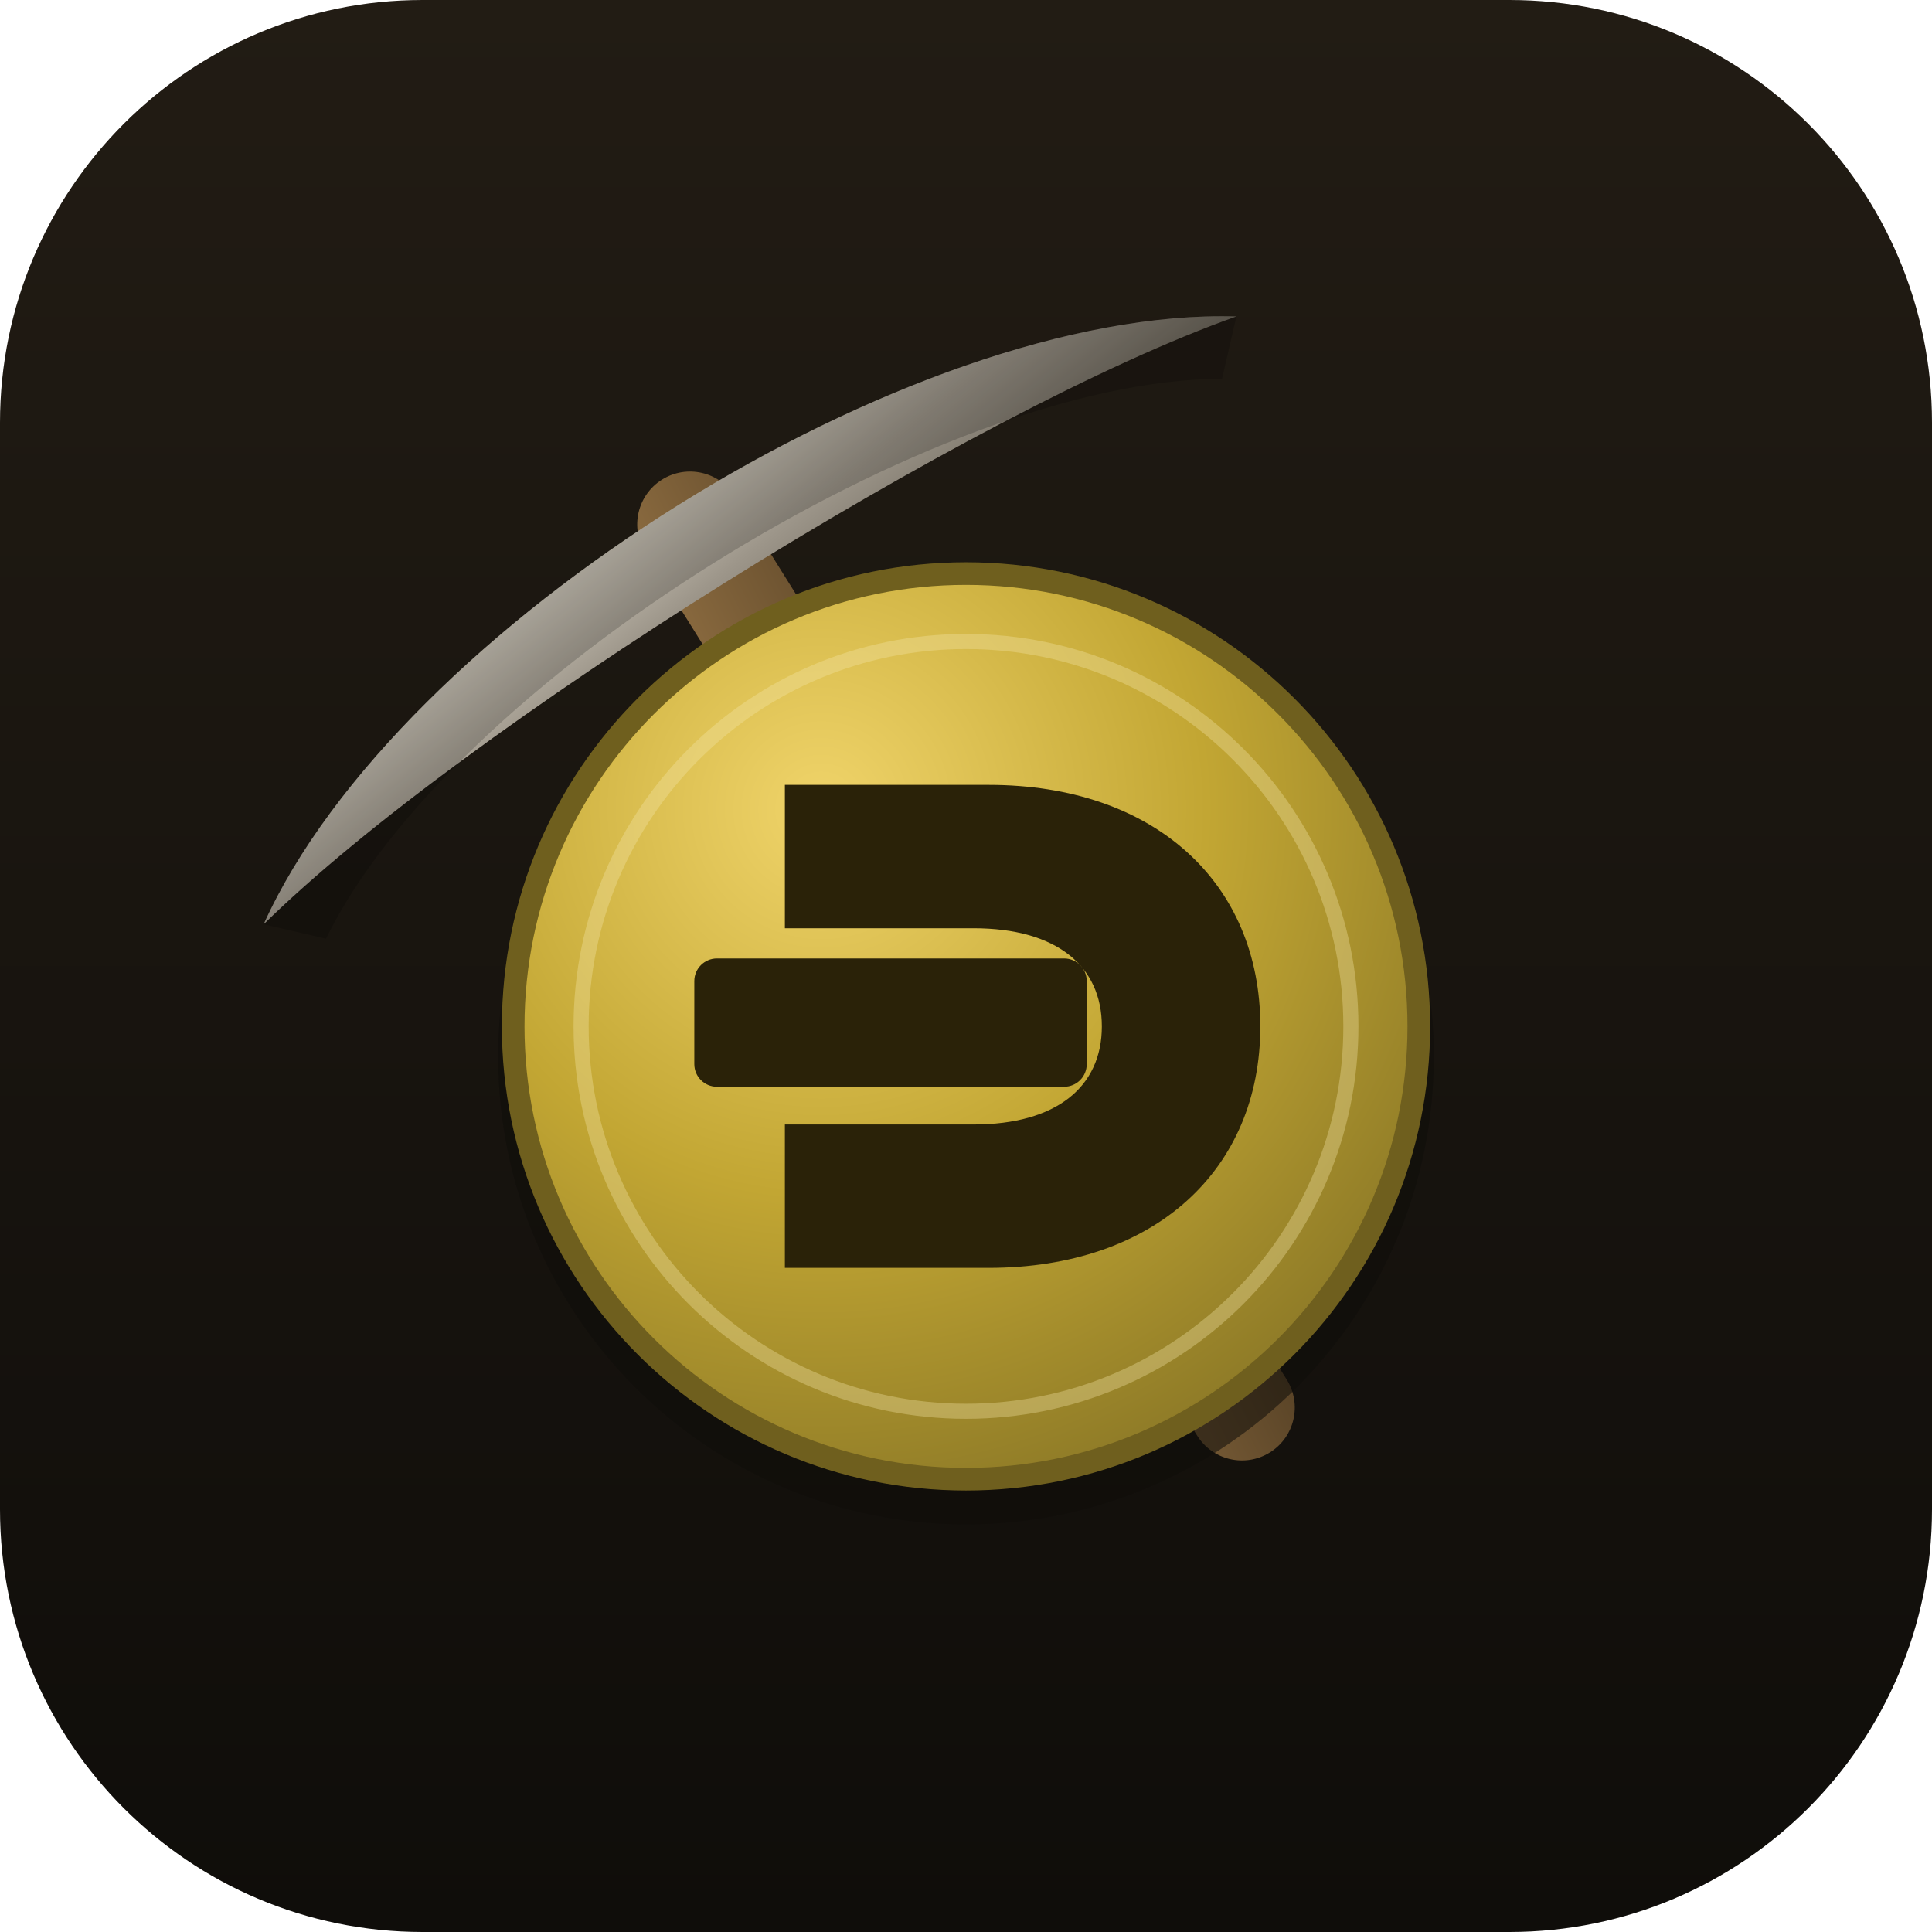
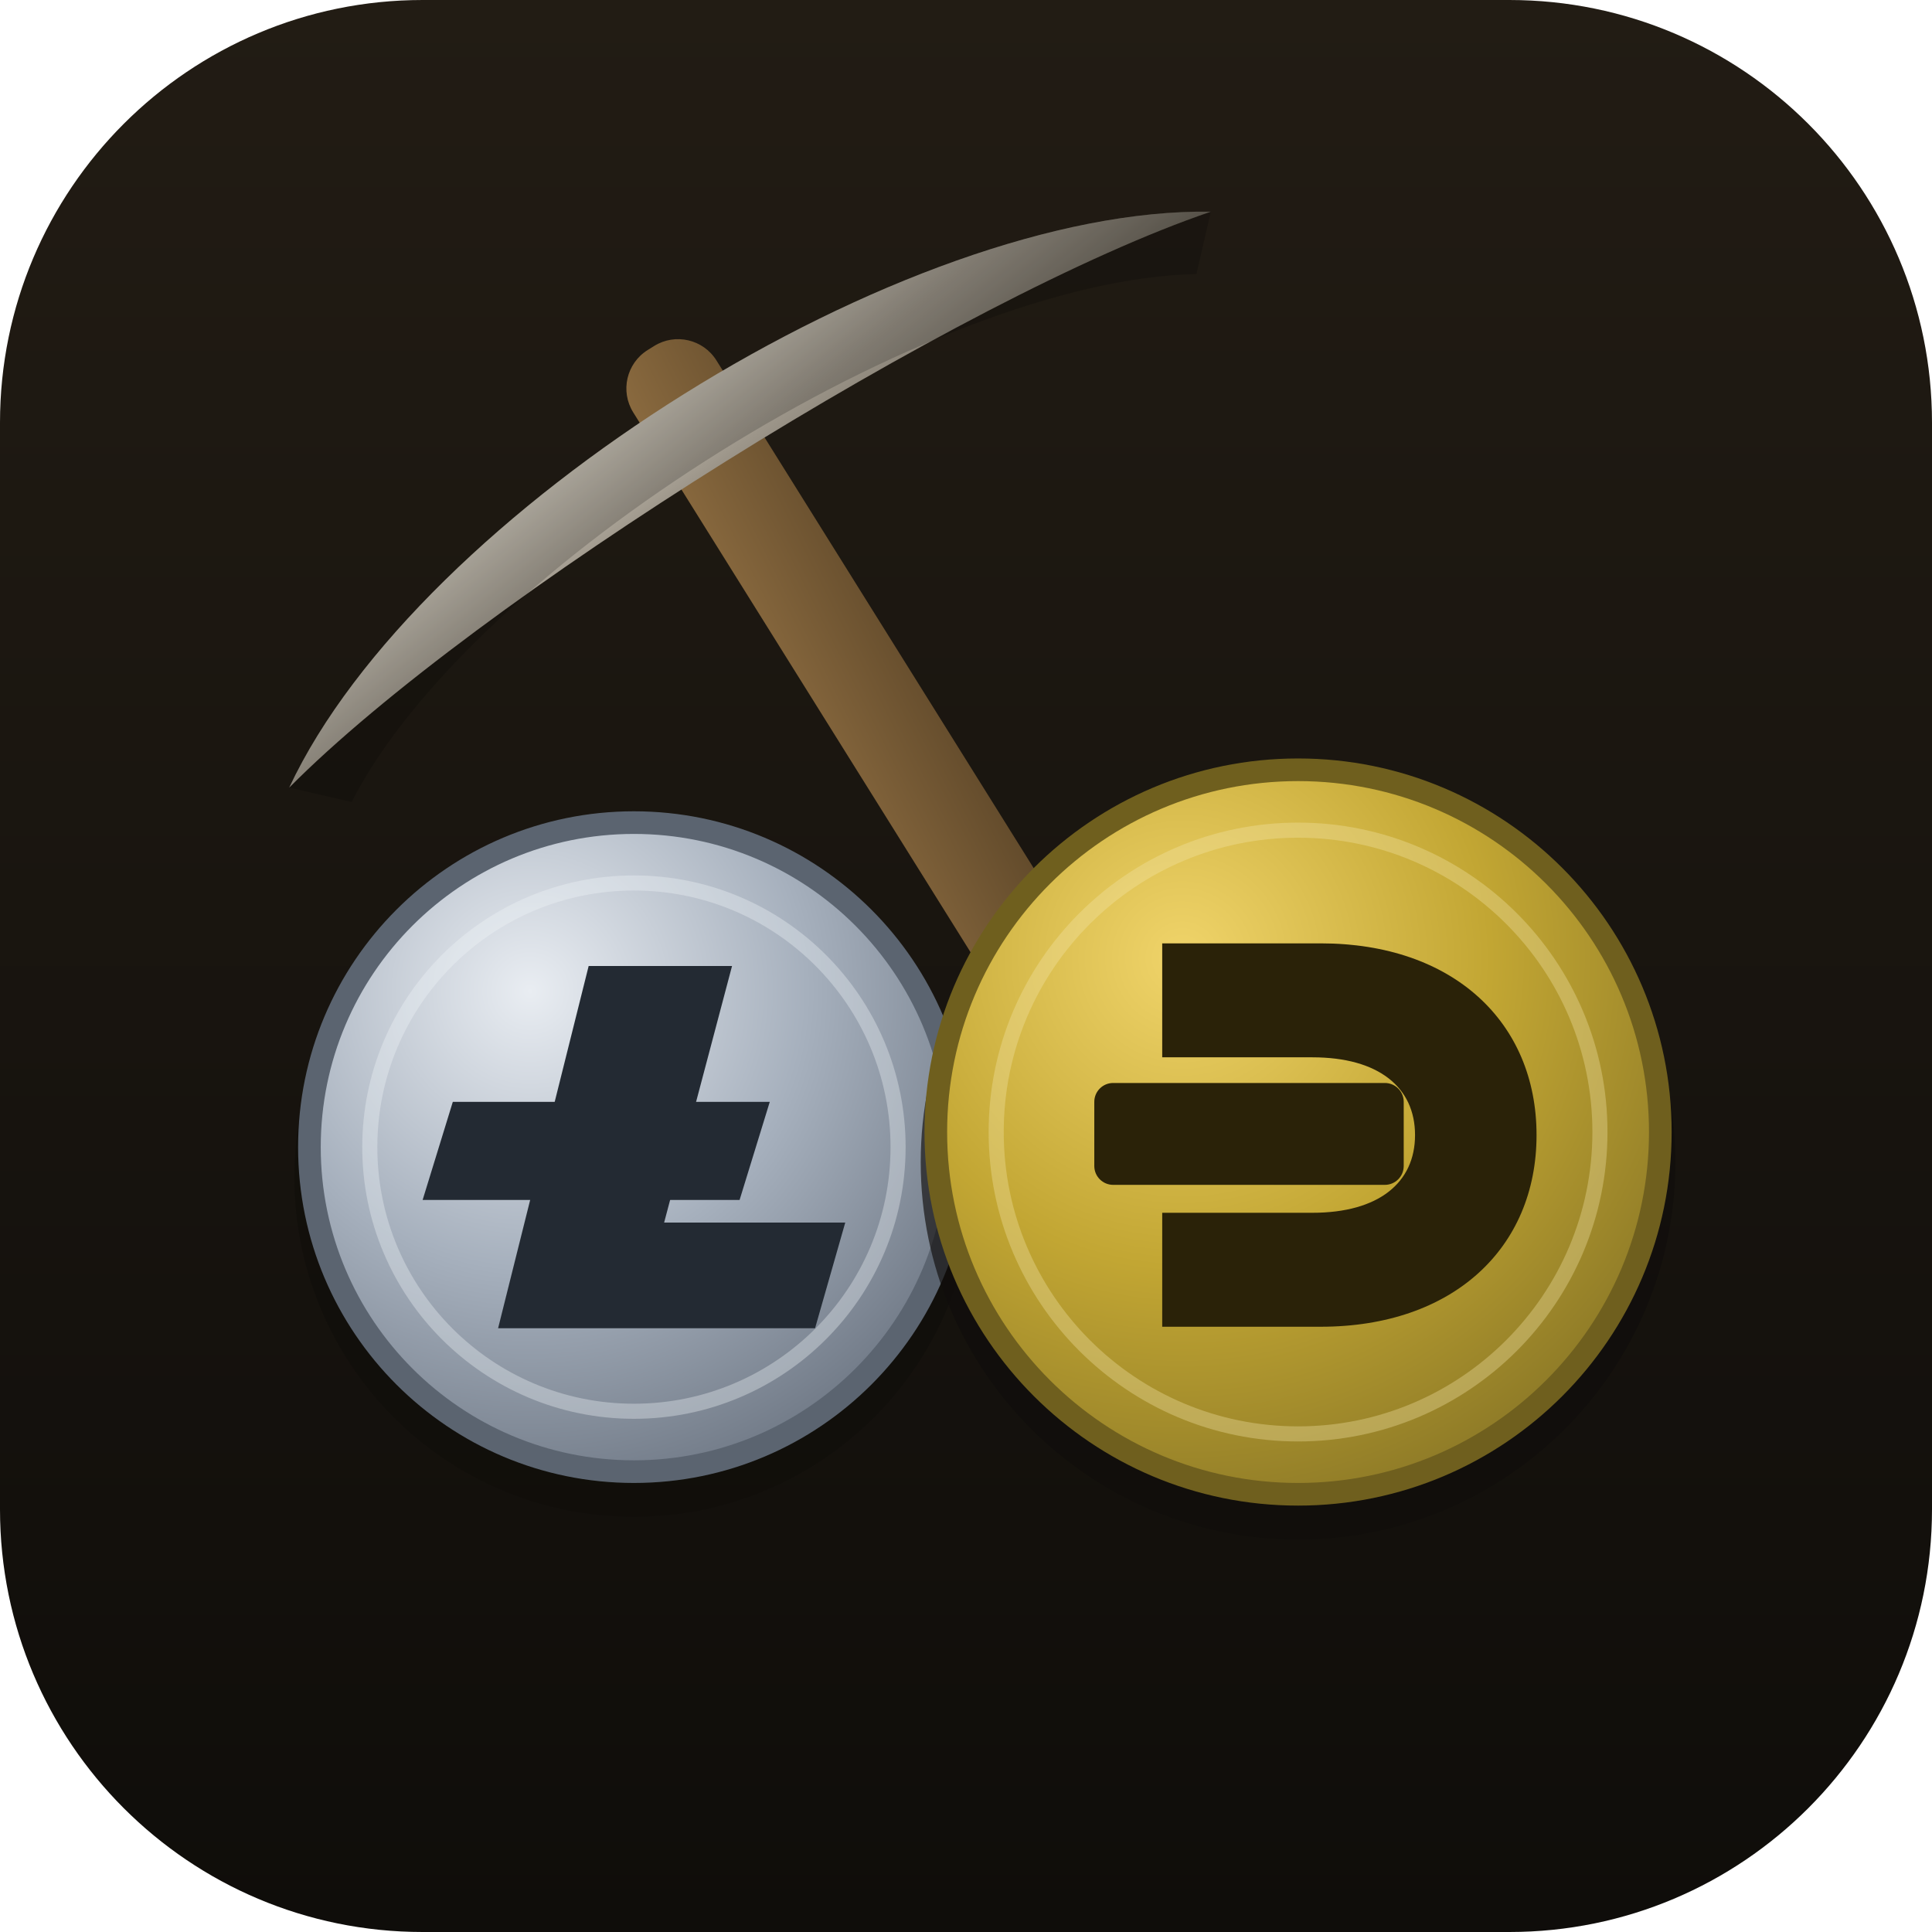
- <svg xmlns="http://www.w3.org/2000/svg" viewBox="0 0 256 256" width="256" height="256" role="img" aria-label="Dogecoin solo mining">
+ <svg xmlns="http://www.w3.org/2000/svg" viewBox="0 0 256 256" width="256" height="256" role="img" aria-label="Dogecoin and Litecoin solo mining">
  <defs>
    <linearGradient id="bg" x1="0" y1="0" x2="0" y2="1">
      <stop offset="0%" stop-color="#221c14" />
      <stop offset="100%" stop-color="#0f0d0a" />
    </linearGradient>
    <radialGradient id="coin" cx="34%" cy="26%" r="82%">
      <stop offset="0%" stop-color="#f0d46a" />
      <stop offset="52%" stop-color="#c2a633" />
      <stop offset="100%" stop-color="#8a7726" />
+     </radialGradient>
+     <radialGradient id="silver" cx="34%" cy="26%" r="82%">
+       <stop offset="0%" stop-color="#e9edf2" />
+       <stop offset="52%" stop-color="#a6b0bd" />
+       <stop offset="100%" stop-color="#6d7683" />
    </radialGradient>
    <linearGradient id="steel" x1="0" y1="0" x2="1" y2="1">
      <stop offset="0%" stop-color="#e8e2d4" />
      <stop offset="55%" stop-color="#9d968a" />
      <stop offset="100%" stop-color="#6a6459" />
    </linearGradient>
    <linearGradient id="haft" x1="0" y1="0" x2="1" y2="1">
      <stop offset="0%" stop-color="#8a6a3f" />
      <stop offset="100%" stop-color="#5a4427" />
    </linearGradient>
  </defs>
  <rect width="256" height="256" rx="56" fill="url(#bg)" />
-   <g transform="rotate(-32 128 128)">
-     <rect x="121" y="52" width="14" height="152" rx="7" fill="url(#haft)" />
-     <path d="M52 74 C88 50 168 50 204 74 C168 66 88 66 52 74 Z" fill="url(#steel)" />
-     <path d="M52 74 C88 50 168 50 204 74 L198 80 C166 60 90 60 58 80 Z" fill="#000" opacity="0.18" />
+   <g transform="rotate(-32 128 112)">
+     <rect x="121" y="34" width="13" height="140" rx="6" fill="url(#haft)" />
+     <path d="M56 58 C90 36 166 36 200 58 C166 50 90 50 56 58 Z" fill="url(#steel)" />
+     <path d="M56 58 C90 36 166 36 200 58 L194 64 C164 46 92 46 62 64 Z" fill="#000" opacity="0.18" />
  </g>
-   <circle cx="128" cy="140" r="62" fill="#0f0d0a" opacity="0.55" />
-   <circle cx="128" cy="136" r="60" fill="url(#coin)" />
-   <circle cx="128" cy="136" r="60" fill="none" stroke="#6f5f1e" stroke-width="3" />
-   <circle cx="128" cy="136" r="51" fill="none" stroke="#f4e6a8" stroke-width="2" opacity="0.35" />
-   <g fill="#2a2208">
-     <path d="M104 104 h27 c22 0 36 13 36 32 s-14 32-36 32 h-27 v-19 h25 c11 0 17-5 17-13 s-6-13-17-13 h-25 z" />
-     <rect x="92" y="127" width="52" height="17" rx="3" />
+   <g>
+     <circle cx="84" cy="156" r="45" fill="#0f0d0a" opacity="0.55" />
+     <circle cx="84" cy="152" r="43" fill="url(#silver)" />
+     <circle cx="84" cy="152" r="43" fill="none" stroke="#5b6470" stroke-width="3" />
+     <circle cx="84" cy="152" r="35" fill="none" stroke="#f2f5f8" stroke-width="2" opacity="0.35" />
+     <g fill="#232a33">
+       <path d="M78 128 H97 L88 162 H112 L108 176 H66 Z" />
+       <path d="M60 146 H102 L98 159 H56 Z" />
+     </g>
+   </g>
+   <g>
+     <circle cx="172" cy="154" r="50" fill="#0f0d0a" opacity="0.65" />
+     <circle cx="172" cy="150" r="48" fill="url(#coin)" />
+     <circle cx="172" cy="150" r="48" fill="none" stroke="#6f5f1e" stroke-width="3" />
+     <circle cx="172" cy="150" r="40" fill="none" stroke="#f4e6a8" stroke-width="2" opacity="0.35" />
+     <g fill="#2a2208">
+       <path d="M154 125 h21 c17.5 0 28.6 10.4 28.6 25.4 s-11.1 25.4-28.6 25.4 h-21 v-15.1 h19.9 c8.8 0 13.6-4 13.6-10.3 s-4.8-10.3-13.6-10.3 h-19.9 z" />
+       <rect x="145" y="143.5" width="41" height="13.5" rx="2.5" />
+     </g>
  </g>
</svg>
